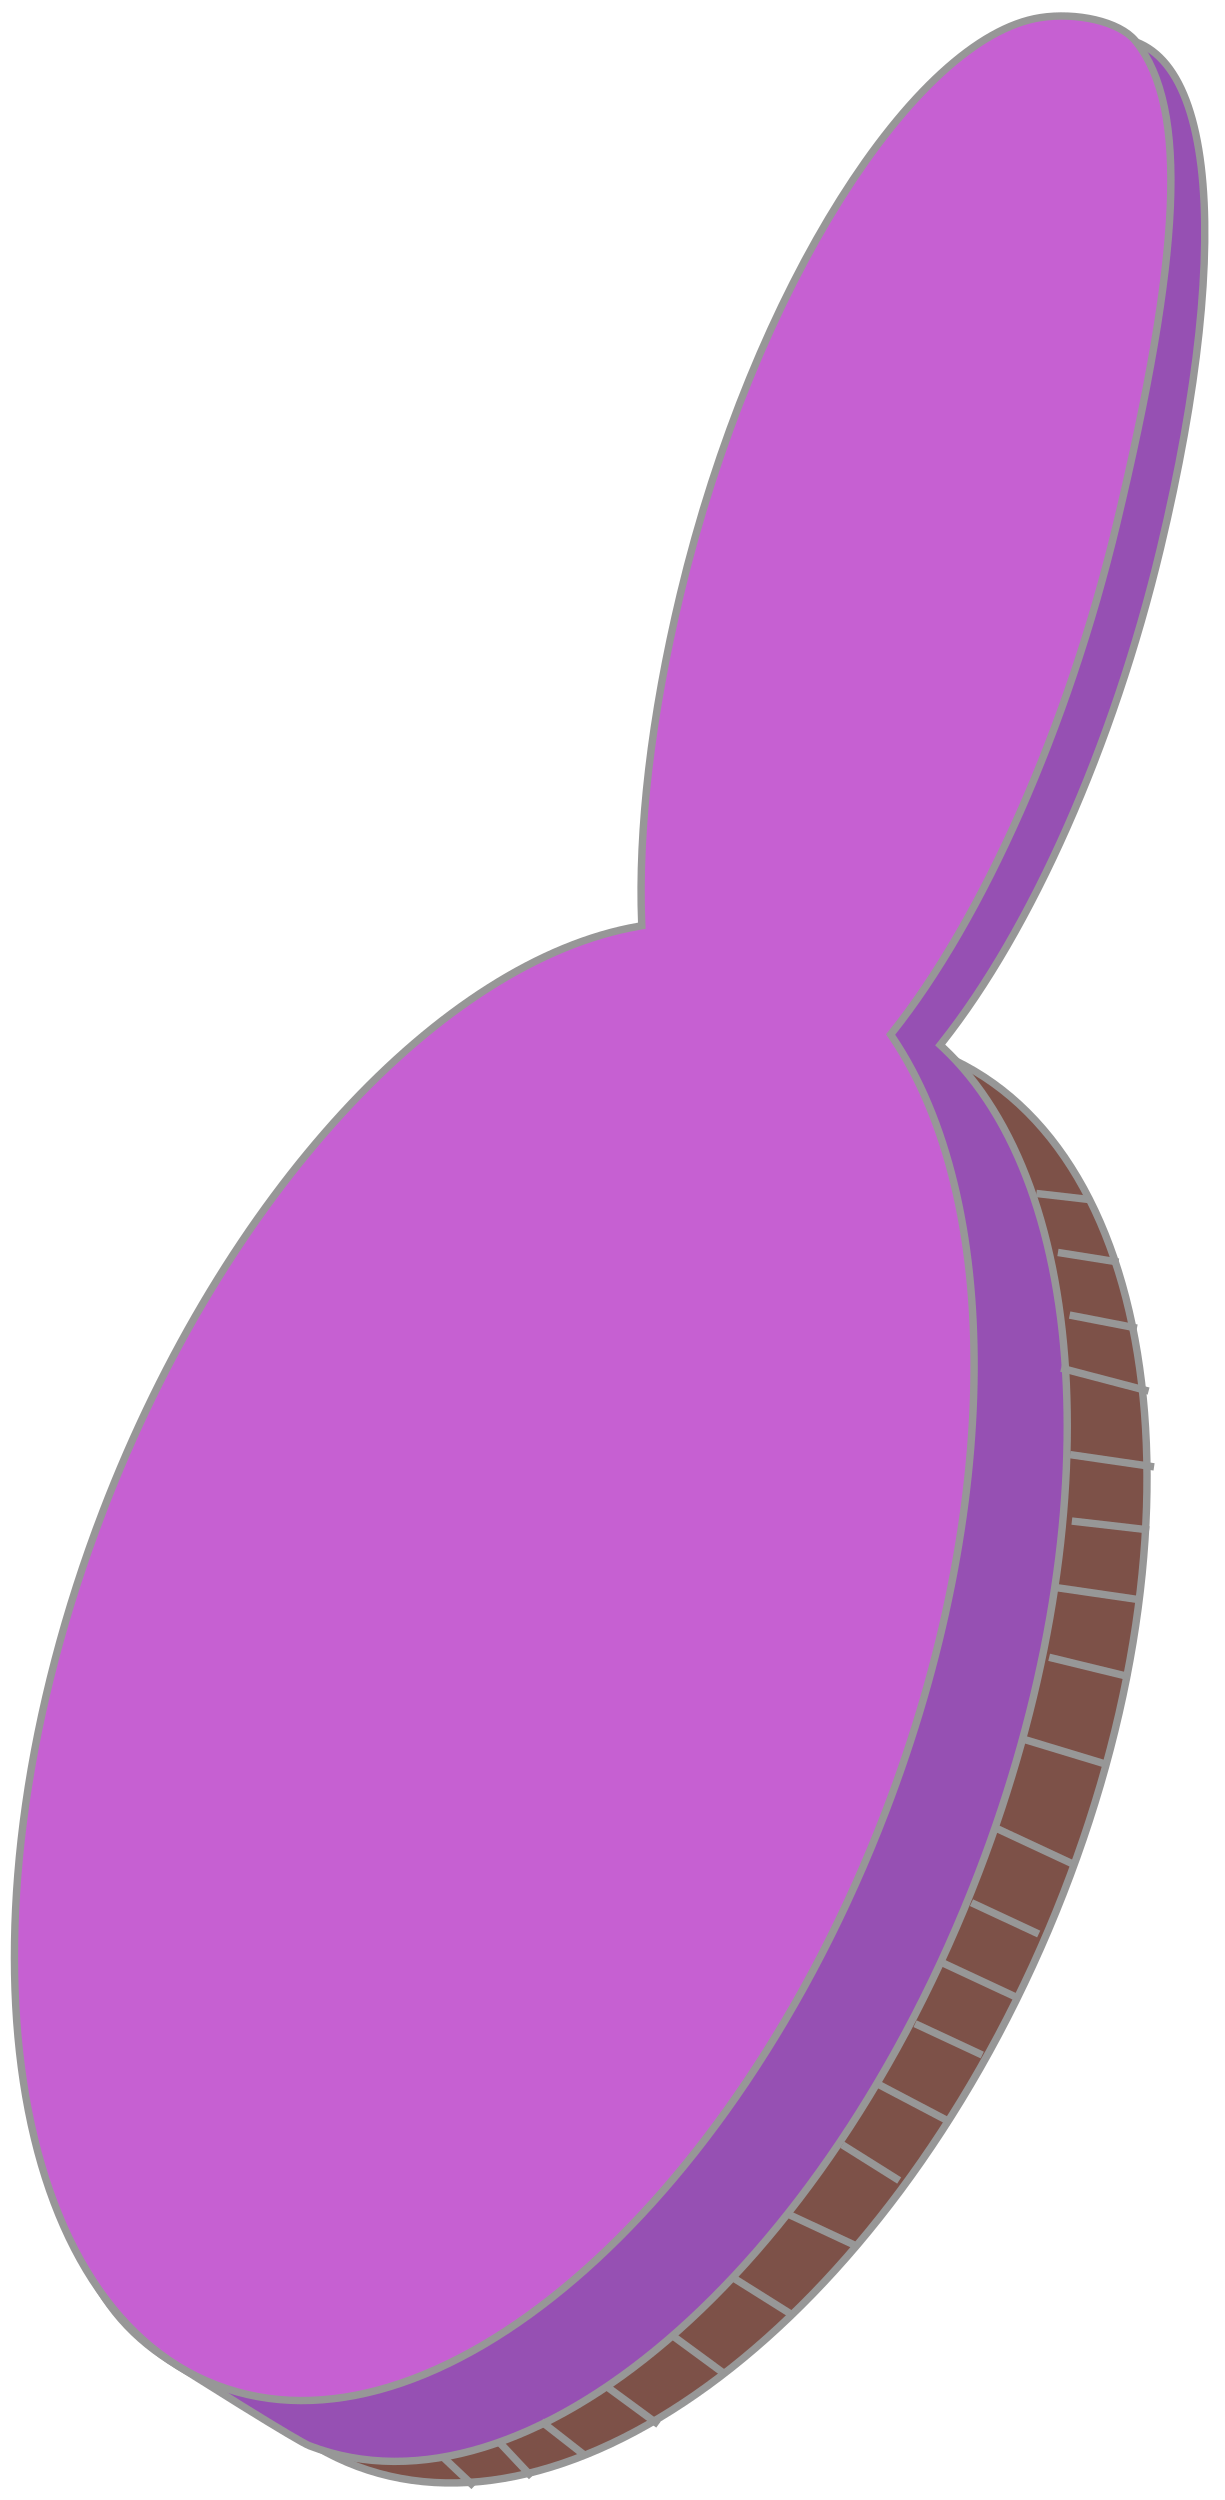
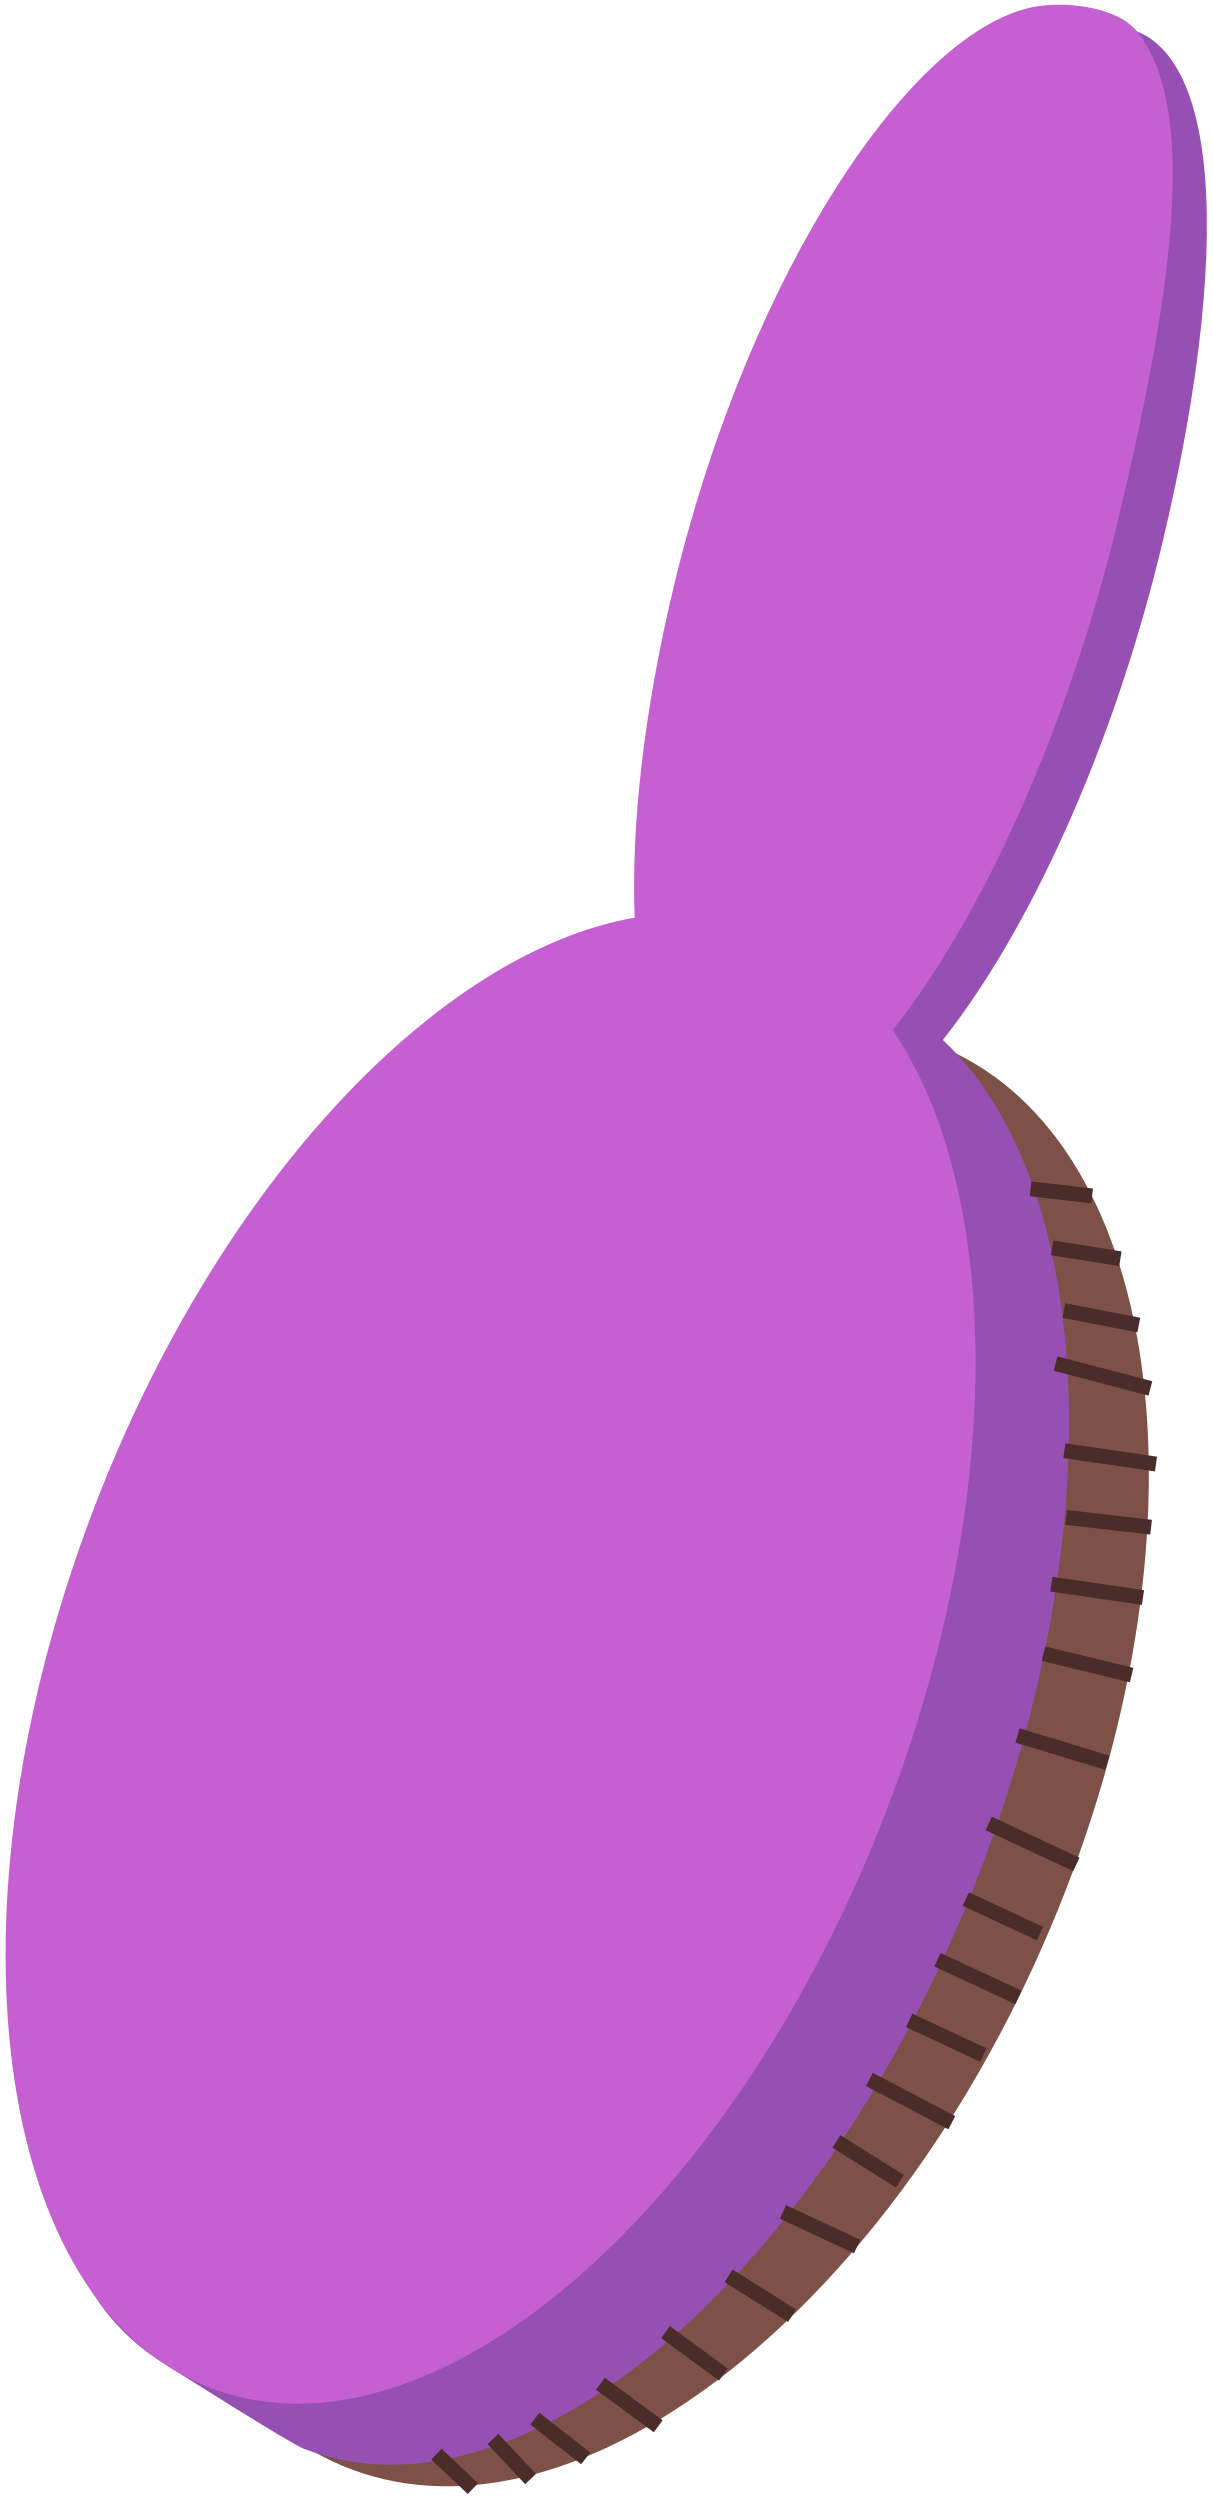
- <svg xmlns="http://www.w3.org/2000/svg" width="165px" height="337px" viewBox="0 0 165 337" version="1.1">
+ <svg xmlns="http://www.w3.org/2000/svg" width="163px" height="336px" viewBox="0 0 163 336" version="1.1">
  <g id="Page-1" stroke="none" stroke-width="1" fill="none" fill-rule="evenodd">
-     <g id="xxxhdpi/ic_launcher_APP" stroke="#979797">
-       <g id="Group-3" transform="translate(89.69854, 171.0394) rotate(-65) translate(-89.69854, -171.0394) translate(-136.3015, -48.96057)">
+     <g id="xxxhdpi/ic_launcher_APP" transform="translate(-15, -67)">
+       <g id="Group-3" transform="translate(104, 237) rotate(-65) translate(-104, -237) translate(-122, 17)">
        <g id="Group-2" transform="translate(226, 220) rotate(73) translate(-226, -220) translate(52, 37)">
-           <ellipse id="Oval" fill="#7D5148" transform="translate(180.5414, 248.7979) rotate(15) translate(-180.5414, -248.7979) " cx="180.541" cy="248.798" rx="59" ry="103" />
+           <ellipse id="Oval" fill="#7D5148" transform="translate(180.5414, 248.7979) rotate(15) translate(-180.5414, -248.7979) " cx="180.541" cy="248.798" rx="59.5" ry="103.5" />
          <g id="Group" transform="translate(174, 183) rotate(-28) translate(-174, -183) translate(53, 41)">
-             <path d="M160.455,65.242 C149.477,81.866 141.81,96.805 138.263,108.448 L138.147,108.829 L137.749,108.801 C111.379,106.928 75.738,126.369 47.585,158.756 C27.877,181.427 14.851,199.532 7.744,215.049 C-0.33,232.679 -0.522,246.687 7.921,257.49 C8.091,257.708 9.819,259.94 10.353,260.628 C11.884,262.601 13.284,264.397 14.624,266.102 C14.741,266.252 14.741,266.252 14.858,266.401 C18.556,271.103 21.036,274.141 21.668,274.691 C45.156,295.108 94.979,276.476 132.867,232.891 C165.253,195.635 178.908,151.436 166.335,126.722 L166.126,126.312 L166.518,126.07 C182.925,115.953 201.802,96.46 216.915,73.575 C228.952,55.348 236.883,39.102 239.694,27.026 C242.523,14.872 240.061,7.597 232.413,6.088 C216.215,2.892 184.537,28.775 160.455,65.242 Z" id="Combined-Shape" fill="#9650B3" />
-             <path d="M153.964,57.277 C144.667,71.355 137.765,85.153 133.959,97.034 L133.825,97.451 L133.395,97.374 C106.876,92.629 68.558,112.276 38.585,146.756 C0.697,190.341 -10.82,242.273 12.668,262.691 C36.156,283.108 85.979,264.476 123.867,220.891 C152.648,187.783 166.898,148.859 160.414,123.057 L160.324,122.7 L160.638,122.509 C177.322,112.305 196.959,91.983 212.506,68.44 C232.945,37.491 240.892,19.1 237.162,8.165 C236.039,4.875 230.916,1.725 226.182,0.791 C209.386,-2.523 177.314,21.919 153.964,57.277 Z" id="Combined-Shape" fill="#C660D2" />
+             <path d="M160.038,64.966 C184.336,28.173 216.113,2.363 232.51,5.597 C248.906,8.832 241.629,37.057 217.332,73.85 C201.719,97.493 182.719,116.667 166.781,126.495 C179.289,151.083 166.188,195.321 133.244,233.219 C95.2,276.984 45.098,295.721 21.34,275.068 C19.798,273.728 8.773,259.393 7.527,257.798 C-10.437,234.812 11.631,199.354 47.208,158.428 C76.047,125.252 111.816,106.458 137.785,108.302 C141.339,96.634 149.01,81.666 160.038,64.966 Z" id="Combined-Shape" fill="#9650B3" />
+             <path d="M153.547,57.001 C177.845,20.208 209.883,-2.934 226.279,0.301 C230.307,1.095 236.287,4.051 237.635,8.004 C241.775,20.14 231.251,40.962 212.923,68.716 C196.944,92.913 177.205,112.963 160.899,122.935 C167.293,148.378 153.701,187.333 124.244,221.219 C86.2,264.984 36.098,283.721 12.34,263.068 C-11.419,242.415 0.163,190.194 38.208,146.428 C68.83,111.201 107.262,92.19 133.483,96.882 C137.202,85.272 143.991,71.473 153.547,57.001 Z" id="Combined-Shape" fill="#C660D2" />
          </g>
        </g>
-         <path d="M68,261 L66.5,265.5" id="Line" stroke-linecap="square" />
-         <path d="M73,267 L71,272" id="Line-2" stroke-linecap="square" />
-         <path d="M78,271 L76.5,277.5" id="Line-3" stroke-linecap="square" />
-         <path d="M86,277 L84.5,284.5" id="Line-4" stroke-linecap="square" />
-         <path d="M96,282 L94.5,289.5" id="Line-5" stroke-linecap="square" />
-         <path d="M106.5,286.5 L105.5,294.5" id="Line-6" stroke-linecap="square" />
-         <path d="M117.5,289.5 L117.5,298.5" id="Line-7" stroke-linecap="square" />
-         <path d="M129,292 L128,300" id="Line-8" stroke-linecap="square" />
-         <path d="M138.5,292.5 L138,303" id="Line-9" stroke-linecap="square" />
-         <path d="M148,294 L148,303" id="Line-10" stroke-linecap="square" />
-         <path d="M157,294 L157,304" id="Line-11" stroke-linecap="square" />
-         <path d="M166,294 L166,303" id="Line-12" stroke-linecap="square" />
-         <path d="M176.5,292.5 L176.5,303.5" id="Line-13" stroke-linecap="square" />
-         <path d="M189,291 L190.5,301.5" id="Line-14" stroke-linecap="square" />
-         <path d="M200.5,289.5 L202.5,299.5" id="Line-15" stroke-linecap="square" />
-         <path d="M209.5,286.5 L212.5,296.5" id="Line-16" stroke-linecap="square" />
-         <path d="M218.5,284.5 L221.5,293.5" id="Line-17" stroke-linecap="square" />
-         <path d="M226.5,280.5 L229.5,290.5" id="Line-18" stroke-linecap="square" />
-         <path d="M236.5,274.5 L238.5,285.5" id="Line-19" stroke-linecap="square" />
-         <path d="M243.5,272.5 L245.5,280.5" id="Line-20" stroke-linecap="square" />
-         <path d="M250.5,267.5 L252.5,274.5" id="Line-21" stroke-linecap="square" />
-         <path d="M256.5,261.5 L258.5,267.5" id="Line-22" stroke-linecap="square" />
+         <path d="M68,261 L66.5,265.5" id="Line" stroke="#4A2C29" stroke-width="2" stroke-linecap="square" />
+         <path d="M73,267 L71,272" id="Line-2" stroke="#4A2C29" stroke-width="2" stroke-linecap="square" />
+         <path d="M78,271 L76.5,277.5" id="Line-3" stroke="#4A2C29" stroke-width="2" stroke-linecap="square" />
+         <path d="M86,277 L84.5,284.5" id="Line-4" stroke="#4A2C29" stroke-width="2" stroke-linecap="square" />
+         <path d="M96,282 L94.5,289.5" id="Line-5" stroke="#4A2C29" stroke-width="2" stroke-linecap="square" />
+         <path d="M106.5,286.5 L105.5,294.5" id="Line-6" stroke="#4A2C29" stroke-width="2" stroke-linecap="square" />
+         <path d="M117.5,289.5 L117.5,298.5" id="Line-7" stroke="#4A2C29" stroke-width="2" stroke-linecap="square" />
+         <path d="M129,292 L128,300" id="Line-8" stroke="#4A2C29" stroke-width="2" stroke-linecap="square" />
+         <path d="M138.5,292.5 L138,303" id="Line-9" stroke="#4A2C29" stroke-width="2" stroke-linecap="square" />
+         <path d="M148,294 L148,303" id="Line-10" stroke="#4A2C29" stroke-width="2" stroke-linecap="square" />
+         <path d="M157,294 L157,304" id="Line-11" stroke="#4A2C29" stroke-width="2" stroke-linecap="square" />
+         <path d="M166,294 L166,303" id="Line-12" stroke="#4A2C29" stroke-width="2" stroke-linecap="square" />
+         <path d="M176.5,292.5 L176.5,303.5" id="Line-13" stroke="#4A2C29" stroke-width="2" stroke-linecap="square" />
+         <path d="M189,291 L190.5,301.5" id="Line-14" stroke="#4A2C29" stroke-width="2" stroke-linecap="square" />
+         <path d="M200.5,289.5 L202.5,299.5" id="Line-15" stroke="#4A2C29" stroke-width="2" stroke-linecap="square" />
+         <path d="M209.5,286.5 L212.5,296.5" id="Line-16" stroke="#4A2C29" stroke-width="2" stroke-linecap="square" />
+         <path d="M218.5,284.5 L221.5,293.5" id="Line-17" stroke="#4A2C29" stroke-width="2" stroke-linecap="square" />
+         <path d="M226.5,280.5 L229.5,290.5" id="Line-18" stroke="#4A2C29" stroke-width="2" stroke-linecap="square" />
+         <path d="M236.5,274.5 L238.5,285.5" id="Line-19" stroke="#4A2C29" stroke-width="2" stroke-linecap="square" />
+         <path d="M243.5,272.5 L245.5,280.5" id="Line-20" stroke="#4A2C29" stroke-width="2" stroke-linecap="square" />
+         <path d="M250.5,267.5 L252.5,274.5" id="Line-21" stroke="#4A2C29" stroke-width="2" stroke-linecap="square" />
+         <path d="M256.5,261.5 L258.5,267.5" id="Line-22" stroke="#4A2C29" stroke-width="2" stroke-linecap="square" />
      </g>
    </g>
  </g>
</svg>
